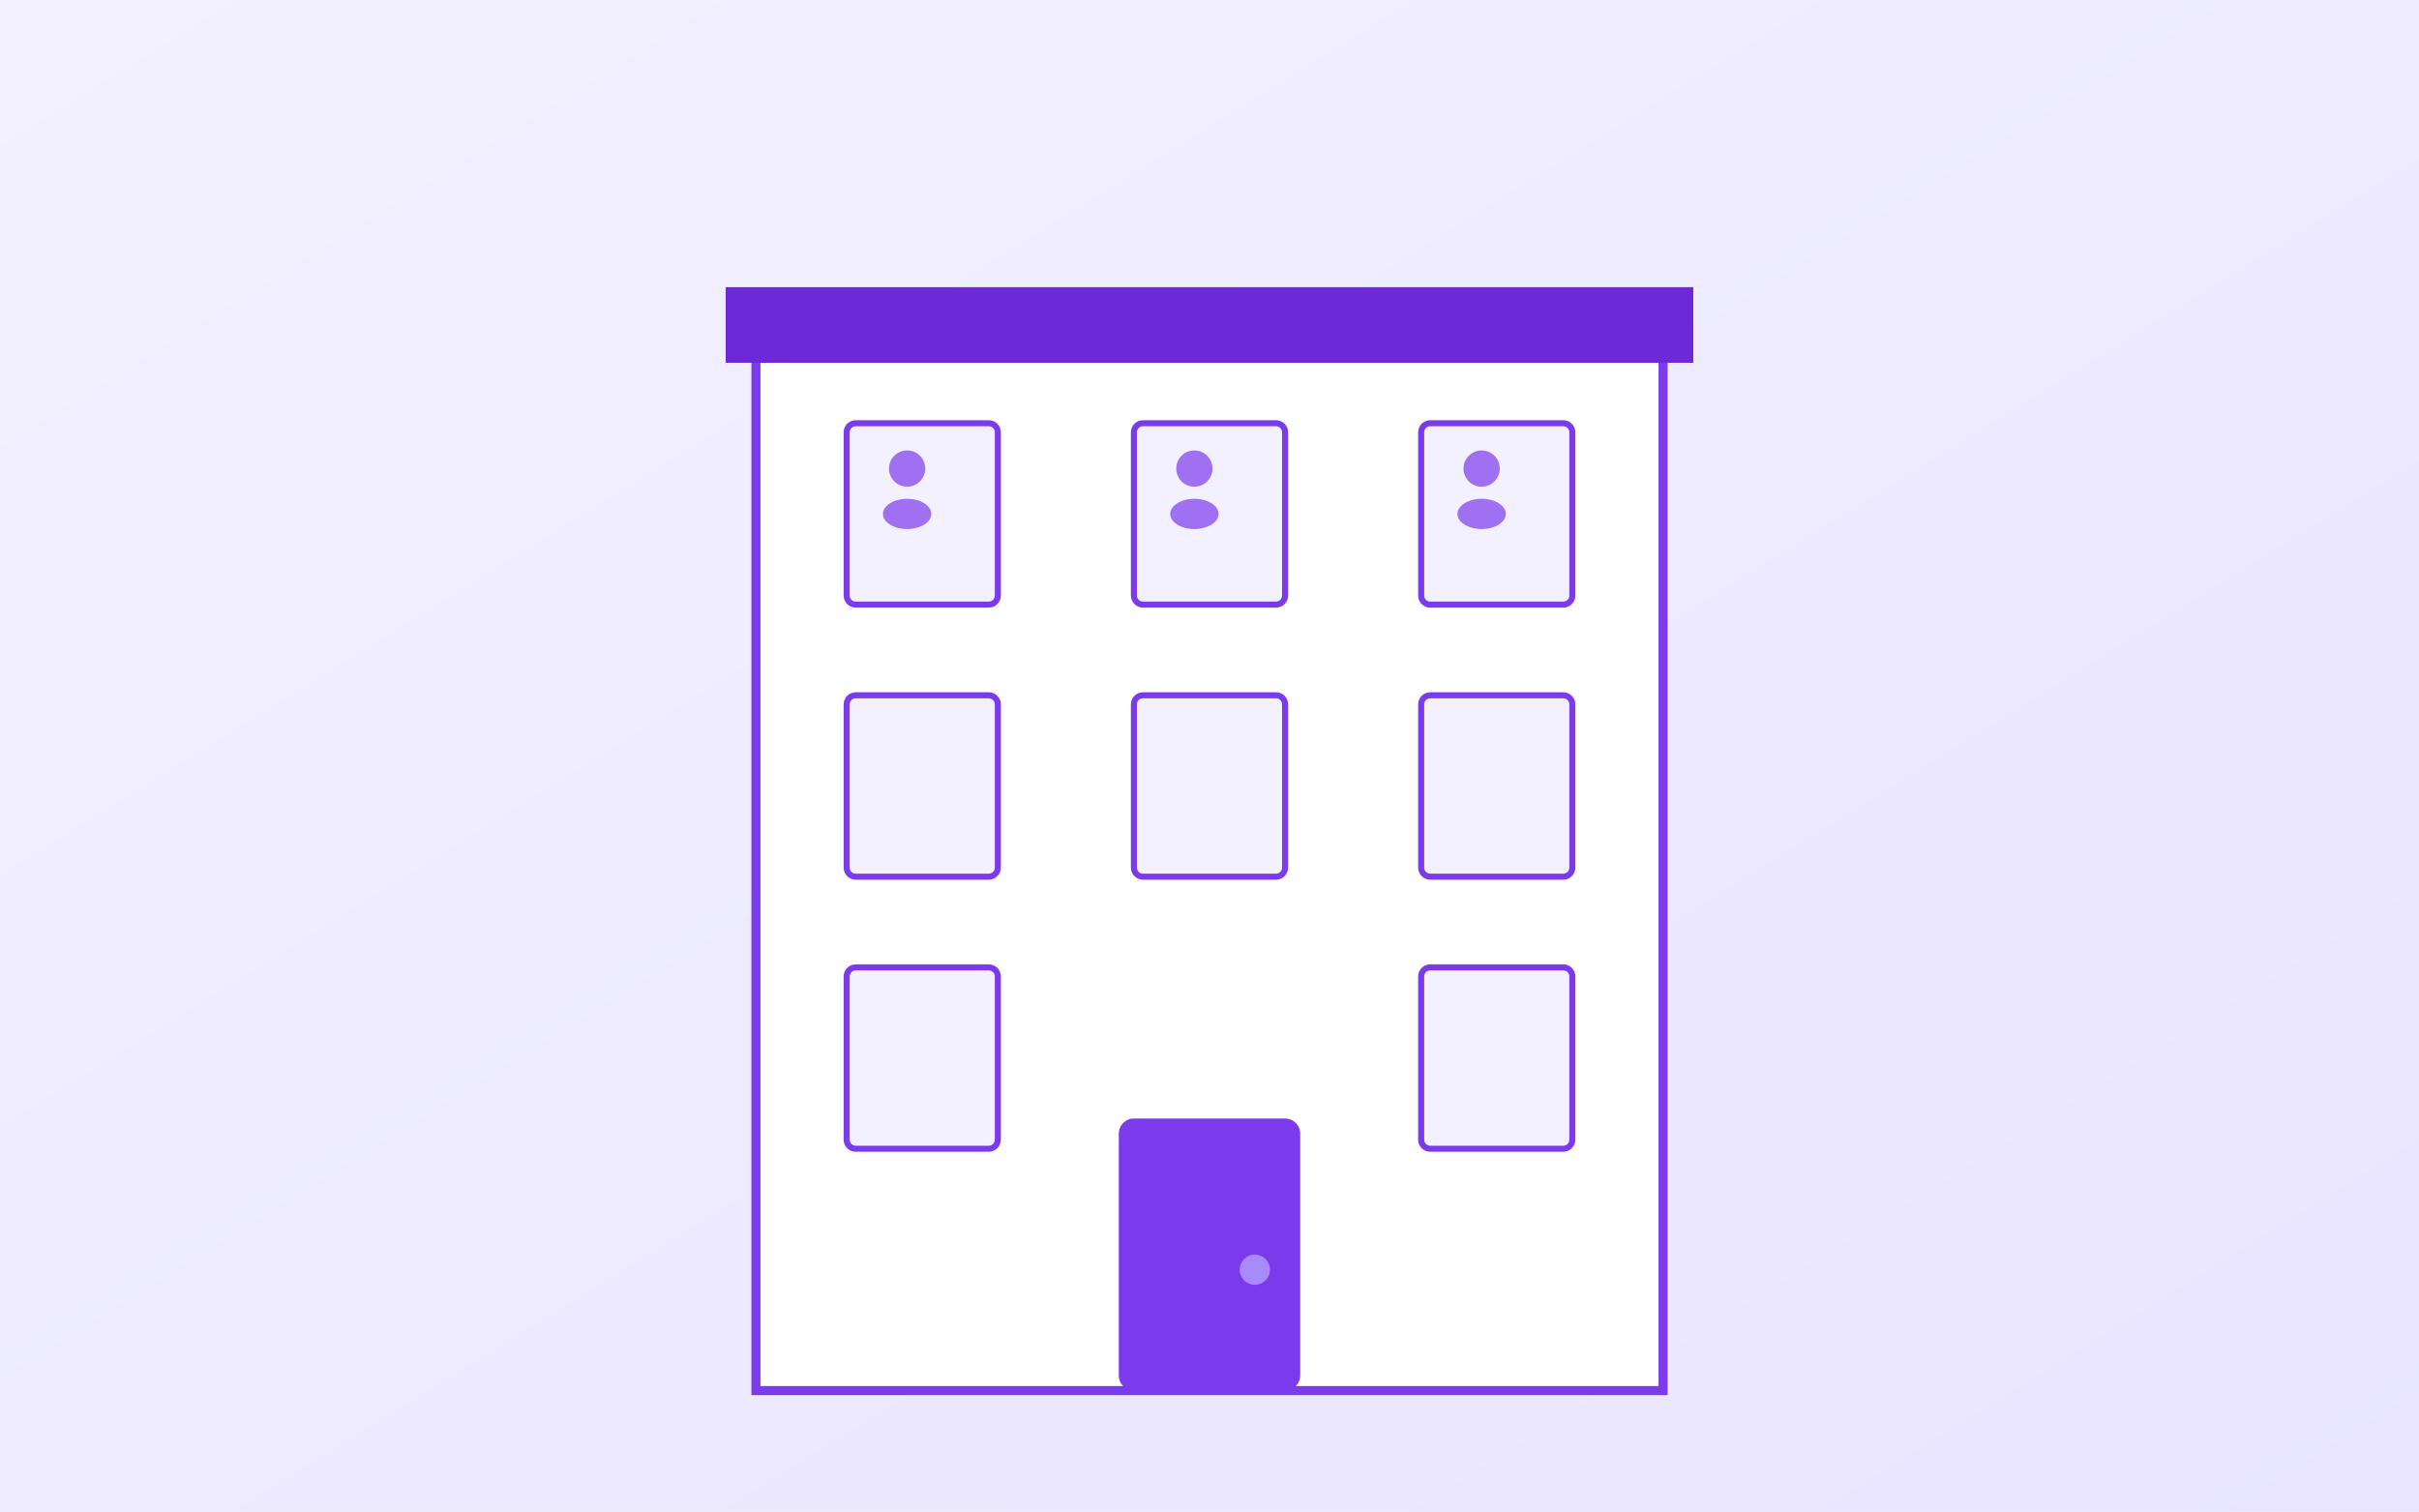
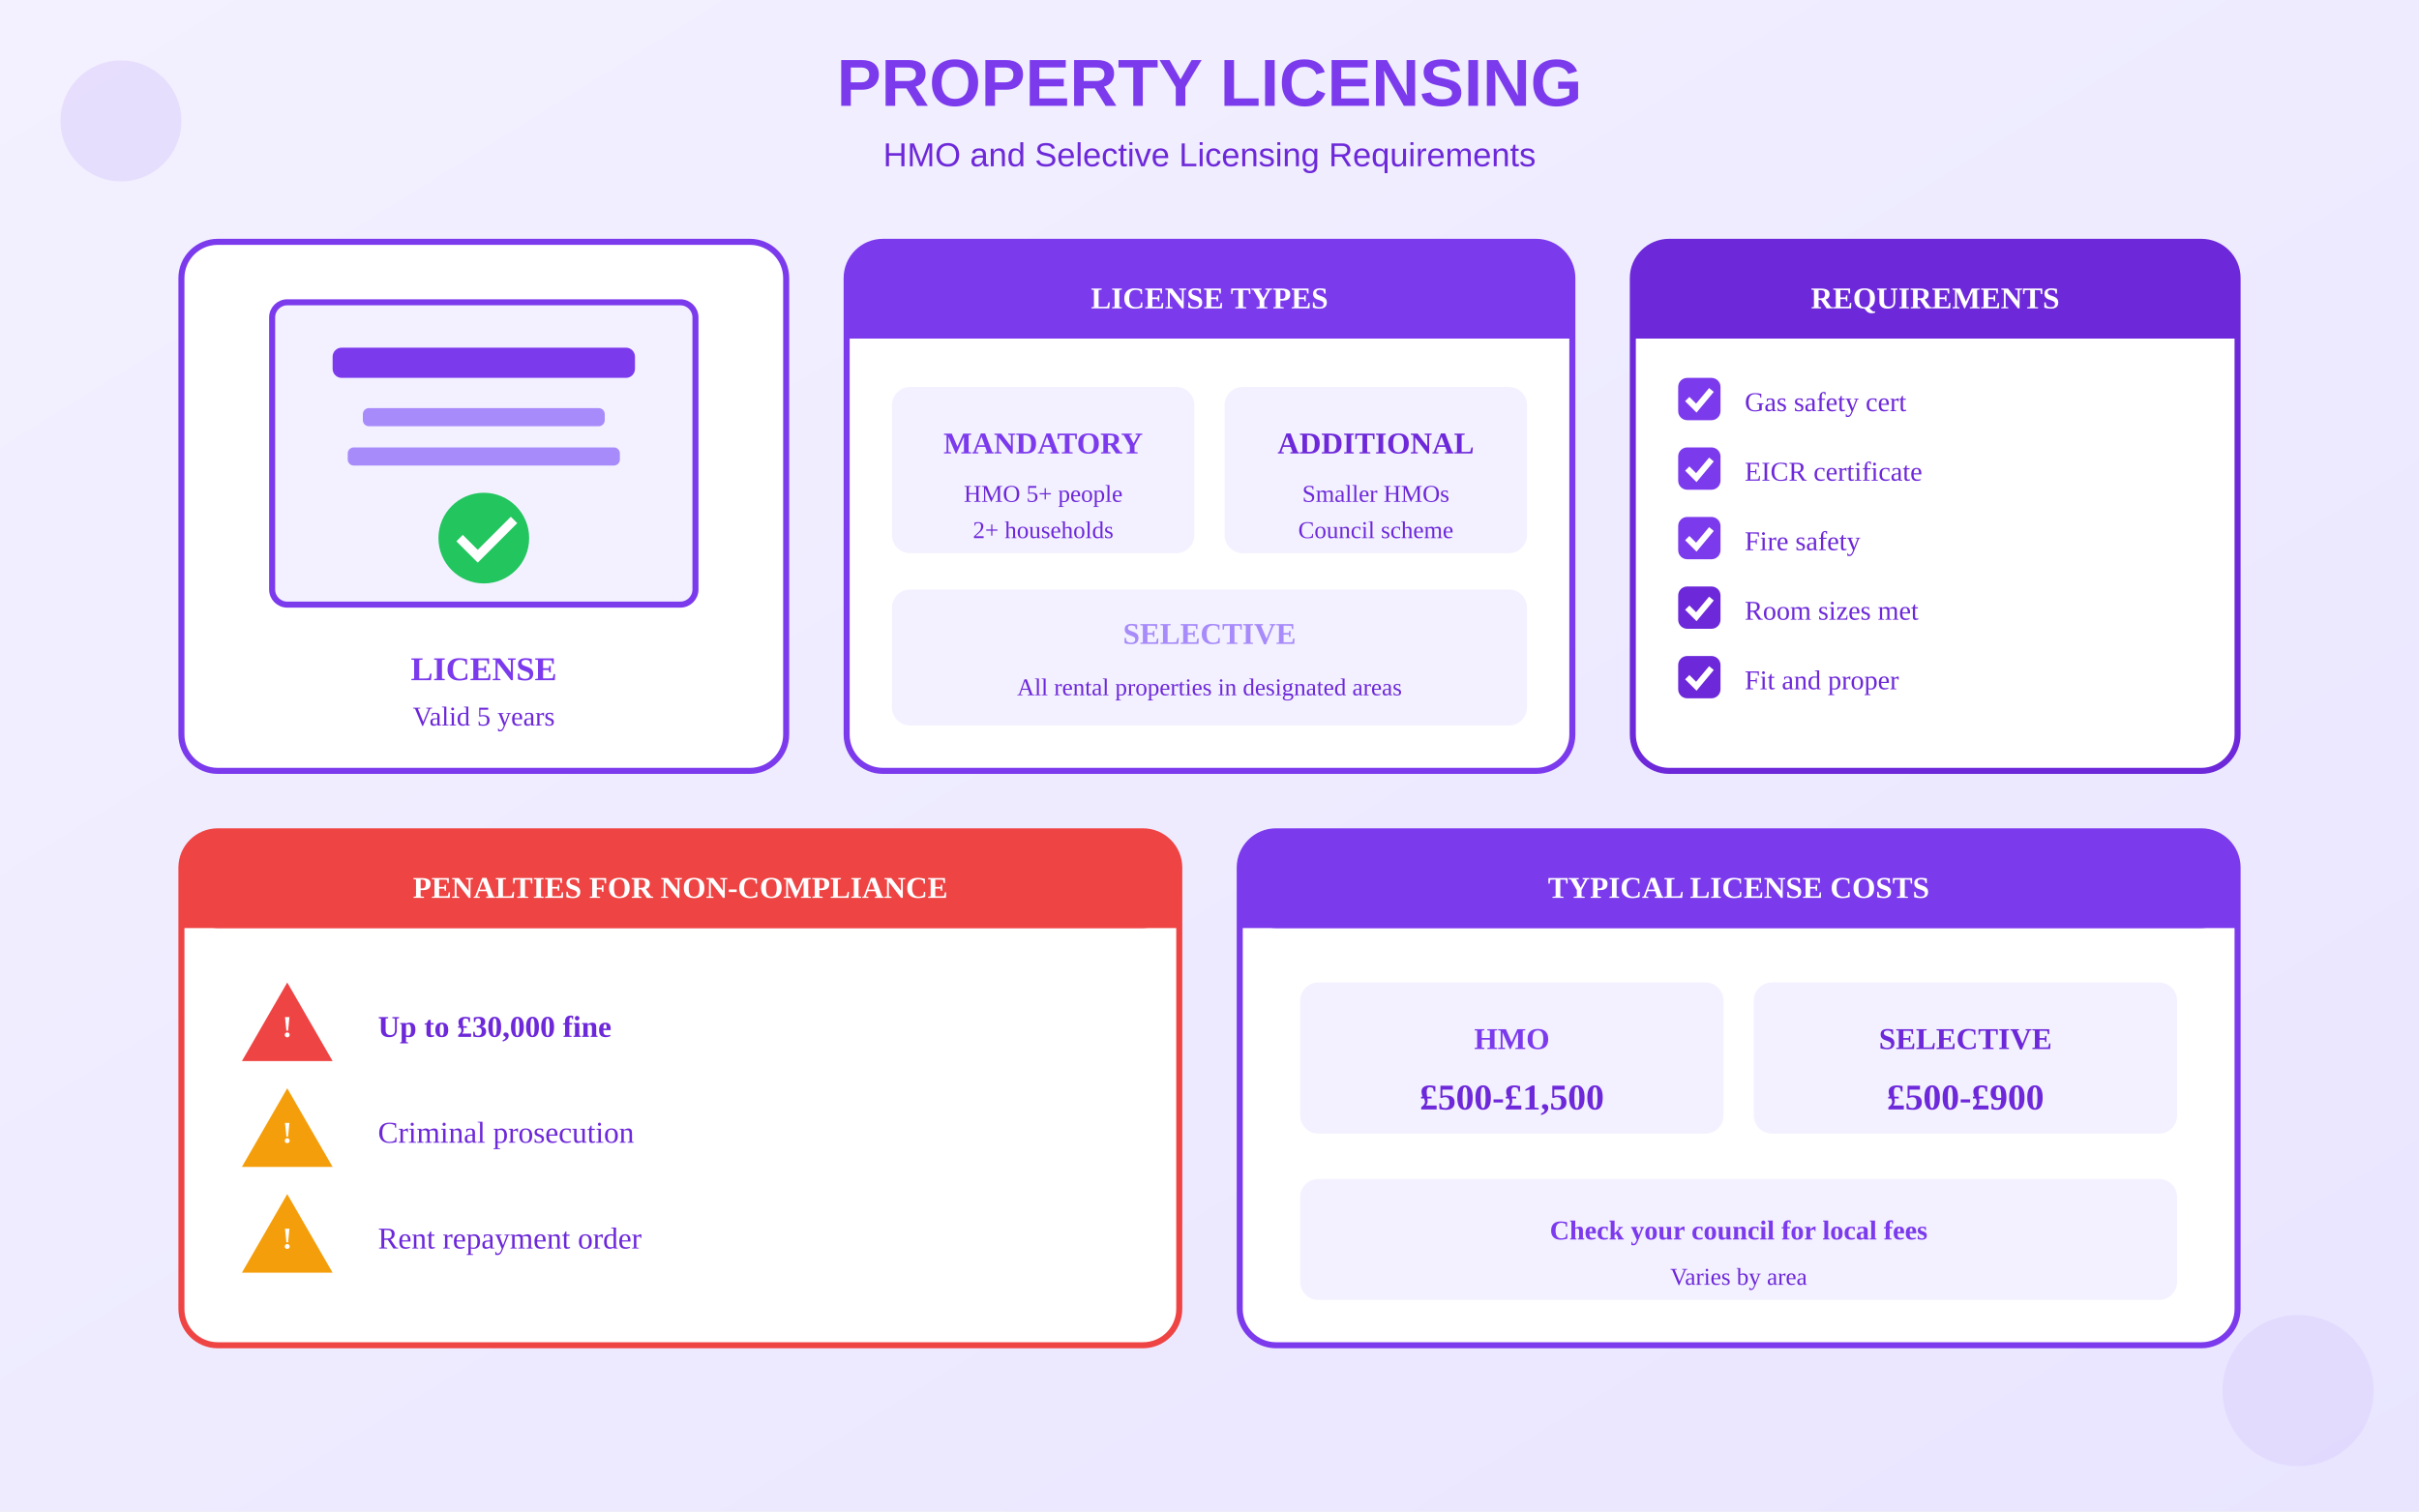
<svg xmlns="http://www.w3.org/2000/svg" viewBox="0 0 800 500">
  <defs>
    <linearGradient id="bgGrad" x1="0%" y1="0%" x2="100%" y2="100%">
      <stop offset="0%" style="stop-color:#F3F1FF" />
      <stop offset="100%" style="stop-color:#E9E5FF" />
    </linearGradient>
  </defs>
  <rect width="800" height="500" fill="url(#bgGrad)" />
-   <g transform="translate(250, 60)">
-     <rect x="0" y="50" width="300" height="350" fill="white" stroke="#7C3AED" stroke-width="3" />
-     <rect x="-10" y="35" width="320" height="25" fill="#6D28D9" />
-     <rect x="30" y="80" width="50" height="60" rx="3" fill="#F3F1FF" stroke="#7C3AED" stroke-width="2" />
-     <rect x="125" y="80" width="50" height="60" rx="3" fill="#F3F1FF" stroke="#7C3AED" stroke-width="2" />
-     <rect x="220" y="80" width="50" height="60" rx="3" fill="#F3F1FF" stroke="#7C3AED" stroke-width="2" />
-     <rect x="30" y="170" width="50" height="60" rx="3" fill="#F3F1FF" stroke="#7C3AED" stroke-width="2" />
-     <rect x="125" y="170" width="50" height="60" rx="3" fill="#F3F1FF" stroke="#7C3AED" stroke-width="2" />
-     <rect x="220" y="170" width="50" height="60" rx="3" fill="#F3F1FF" stroke="#7C3AED" stroke-width="2" />
-     <rect x="30" y="260" width="50" height="60" rx="3" fill="#F3F1FF" stroke="#7C3AED" stroke-width="2" />
-     <rect x="220" y="260" width="50" height="60" rx="3" fill="#F3F1FF" stroke="#7C3AED" stroke-width="2" />
-     <rect x="120" y="310" width="60" height="90" rx="5" fill="#7C3AED" />
-     <circle cx="165" cy="360" r="5" fill="#A78BFA" />
-     <g transform="translate(40, 100)">
-       <circle cx="10" cy="-5" r="6" fill="#7C3AED" opacity="0.7" />
-       <ellipse cx="10" cy="10" rx="8" ry="5" fill="#7C3AED" opacity="0.7" />
+   <text x="400" y="35" text-anchor="middle" fill="#7C3AED" font-size="22" font-weight="bold" font-family="Arial">PROPERTY LICENSING</text>
+   <text x="400" y="55" text-anchor="middle" fill="#6D28D9" font-size="11" font-family="Arial">HMO and Selective Licensing Requirements</text>
+   <g transform="translate(60, 80)">
+     <rect x="0" y="0" width="200" height="175" rx="12" fill="white" stroke="#7C3AED" stroke-width="2" />
+     <rect x="30" y="20" width="140" height="100" rx="5" fill="#F3F1FF" stroke="#7C3AED" stroke-width="2" />
+     <rect x="50" y="35" width="100" height="10" rx="3" fill="#7C3AED" />
+     <rect x="60" y="55" width="80" height="6" rx="2" fill="#A78BFA" />
+     <rect x="55" y="68" width="90" height="6" rx="2" fill="#A78BFA" />
+     <circle cx="100" cy="98" r="15" fill="#22C55E" />
+     <path d="M92 98 L98 104 L110 92" stroke="white" stroke-width="3" fill="none" />
+     <text x="100" y="145" text-anchor="middle" fill="#7C3AED" font-size="11" font-weight="bold">LICENSE</text>
+     <text x="100" y="160" text-anchor="middle" fill="#6D28D9" font-size="9">Valid 5 years</text>
+   </g>
+   <g transform="translate(280, 80)">
+     <rect x="0" y="0" width="240" height="175" rx="12" fill="white" stroke="#7C3AED" stroke-width="2" />
+     <rect x="0" y="0" width="240" height="32" rx="12" fill="#7C3AED" />
+     <rect x="0" y="20" width="240" height="12" fill="#7C3AED" />
+     <text x="120" y="22" text-anchor="middle" fill="white" font-size="10" font-weight="bold">LICENSE TYPES</text>
+     <g transform="translate(15, 48)">
+       <rect x="0" y="0" width="100" height="55" rx="6" fill="#F3F1FF" />
+       <text x="50" y="22" text-anchor="middle" fill="#7C3AED" font-size="10" font-weight="bold">MANDATORY</text>
+       <text x="50" y="38" text-anchor="middle" fill="#6D28D9" font-size="8">HMO 5+ people</text>
+       <text x="50" y="50" text-anchor="middle" fill="#6D28D9" font-size="8">2+ households</text>
    </g>
-     <g transform="translate(135, 100)">
-       <circle cx="10" cy="-5" r="6" fill="#7C3AED" opacity="0.7" />
-       <ellipse cx="10" cy="10" rx="8" ry="5" fill="#7C3AED" opacity="0.7" />
+     <g transform="translate(125, 48)">
+       <rect x="0" y="0" width="100" height="55" rx="6" fill="#F3F1FF" />
+       <text x="50" y="22" text-anchor="middle" fill="#6D28D9" font-size="10" font-weight="bold">ADDITIONAL</text>
+       <text x="50" y="38" text-anchor="middle" fill="#6D28D9" font-size="8">Smaller HMOs</text>
+       <text x="50" y="50" text-anchor="middle" fill="#6D28D9" font-size="8">Council scheme</text>
    </g>
-     <g transform="translate(230, 100)">
-       <circle cx="10" cy="-5" r="6" fill="#7C3AED" opacity="0.7" />
-       <ellipse cx="10" cy="10" rx="8" ry="5" fill="#7C3AED" opacity="0.7" />
+     <g transform="translate(15, 115)">
+       <rect x="0" y="0" width="210" height="45" rx="6" fill="#F3F1FF" />
+       <text x="105" y="18" text-anchor="middle" fill="#A78BFA" font-size="10" font-weight="bold">SELECTIVE</text>
+       <text x="105" y="35" text-anchor="middle" fill="#6D28D9" font-size="8">All rental properties in designated areas</text>
    </g>
  </g>
+   <g transform="translate(540, 80)">
+     <rect x="0" y="0" width="200" height="175" rx="12" fill="white" stroke="#6D28D9" stroke-width="2" />
+     <rect x="0" y="0" width="200" height="32" rx="12" fill="#6D28D9" />
+     <rect x="0" y="20" width="200" height="12" fill="#6D28D9" />
+     <text x="100" y="22" text-anchor="middle" fill="white" font-size="10" font-weight="bold">REQUIREMENTS</text>
+     <g transform="translate(15, 45)">
+       <rect x="0" y="0" width="14" height="14" rx="3" fill="#7C3AED" />
+       <path d="M3 7 L6 10 L11 4" stroke="white" stroke-width="2" fill="none" />
+       <text x="22" y="11" fill="#6D28D9" font-size="9">Gas safety cert</text>
+     </g>
+     <g transform="translate(15, 68)">
+       <rect x="0" y="0" width="14" height="14" rx="3" fill="#7C3AED" />
+       <path d="M3 7 L6 10 L11 4" stroke="white" stroke-width="2" fill="none" />
+       <text x="22" y="11" fill="#6D28D9" font-size="9">EICR certificate</text>
+     </g>
+     <g transform="translate(15, 91)">
+       <rect x="0" y="0" width="14" height="14" rx="3" fill="#7C3AED" />
+       <path d="M3 7 L6 10 L11 4" stroke="white" stroke-width="2" fill="none" />
+       <text x="22" y="11" fill="#6D28D9" font-size="9">Fire safety</text>
+     </g>
+     <g transform="translate(15, 114)">
+       <rect x="0" y="0" width="14" height="14" rx="3" fill="#6D28D9" />
+       <path d="M3 7 L6 10 L11 4" stroke="white" stroke-width="2" fill="none" />
+       <text x="22" y="11" fill="#6D28D9" font-size="9">Room sizes met</text>
+     </g>
+     <g transform="translate(15, 137)">
+       <rect x="0" y="0" width="14" height="14" rx="3" fill="#6D28D9" />
+       <path d="M3 7 L6 10 L11 4" stroke="white" stroke-width="2" fill="none" />
+       <text x="22" y="11" fill="#6D28D9" font-size="9">Fit and proper</text>
+     </g>
+   </g>
+   <g transform="translate(60, 275)">
+     <rect x="0" y="0" width="330" height="170" rx="12" fill="white" stroke="#EF4444" stroke-width="2" />
+     <rect x="0" y="0" width="330" height="32" rx="12" fill="#EF4444" />
+     <rect x="0" y="20" width="330" height="12" fill="#EF4444" />
+     <text x="165" y="22" text-anchor="middle" fill="white" font-size="10" font-weight="bold">PENALTIES FOR NON-COMPLIANCE</text>
+     <g transform="translate(20, 50)">
+       <polygon points="15,0 30,26 0,26" fill="#EF4444" />
+       <text x="15" y="18" text-anchor="middle" fill="white" font-size="10" font-weight="bold">!</text>
+       <text x="45" y="18" fill="#6D28D9" font-size="10" font-weight="bold">Up to £30,000 fine</text>
+     </g>
+     <g transform="translate(20, 85)">
+       <polygon points="15,0 30,26 0,26" fill="#F59E0B" />
+       <text x="15" y="18" text-anchor="middle" fill="white" font-size="10" font-weight="bold">!</text>
+       <text x="45" y="18" fill="#6D28D9" font-size="10">Criminal prosecution</text>
+     </g>
+     <g transform="translate(20, 120)">
+       <polygon points="15,0 30,26 0,26" fill="#F59E0B" />
+       <text x="15" y="18" text-anchor="middle" fill="white" font-size="10" font-weight="bold">!</text>
+       <text x="45" y="18" fill="#6D28D9" font-size="10">Rent repayment order</text>
+     </g>
+   </g>
+   <g transform="translate(410, 275)">
+     <rect x="0" y="0" width="330" height="170" rx="12" fill="white" stroke="#7C3AED" stroke-width="2" />
+     <rect x="0" y="0" width="330" height="32" rx="12" fill="#7C3AED" />
+     <rect x="0" y="20" width="330" height="12" fill="#7C3AED" />
+     <text x="165" y="22" text-anchor="middle" fill="white" font-size="10" font-weight="bold">TYPICAL LICENSE COSTS</text>
+     <g transform="translate(20, 50)">
+       <rect x="0" y="0" width="140" height="50" rx="6" fill="#F3F1FF" />
+       <text x="70" y="22" text-anchor="middle" fill="#7C3AED" font-size="10" font-weight="bold">HMO</text>
+       <text x="70" y="42" text-anchor="middle" fill="#6D28D9" font-size="12" font-weight="bold">£500-£1,500</text>
+     </g>
+     <g transform="translate(170, 50)">
+       <rect x="0" y="0" width="140" height="50" rx="6" fill="#F3F1FF" />
+       <text x="70" y="22" text-anchor="middle" fill="#6D28D9" font-size="10" font-weight="bold">SELECTIVE</text>
+       <text x="70" y="42" text-anchor="middle" fill="#6D28D9" font-size="12" font-weight="bold">£500-£900</text>
+     </g>
+     <rect x="20" y="115" width="290" height="40" rx="6" fill="#F3F1FF" />
+     <text x="165" y="135" text-anchor="middle" fill="#7C3AED" font-size="9" font-weight="bold">Check your council for local fees</text>
+     <text x="165" y="150" text-anchor="middle" fill="#6D28D9" font-size="8">Varies by area</text>
+   </g>
+   <circle cx="40" cy="40" r="20" fill="#7C3AED" opacity="0.1" />
+   <circle cx="760" cy="460" r="25" fill="#A78BFA" opacity="0.12" />
</svg>
